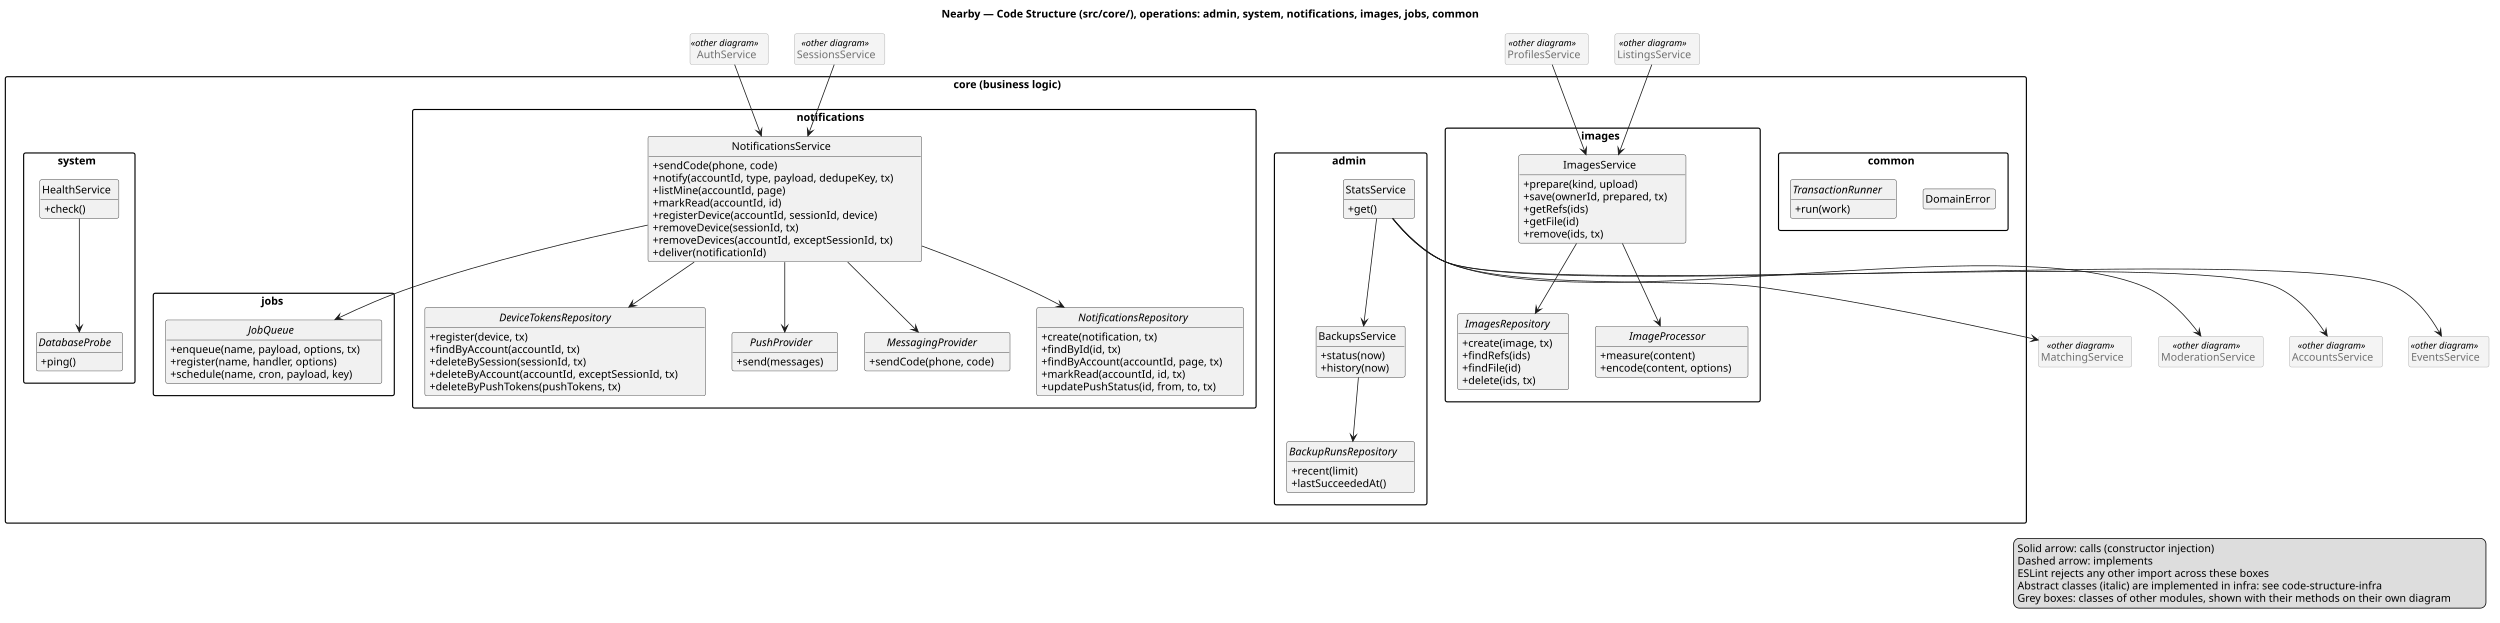
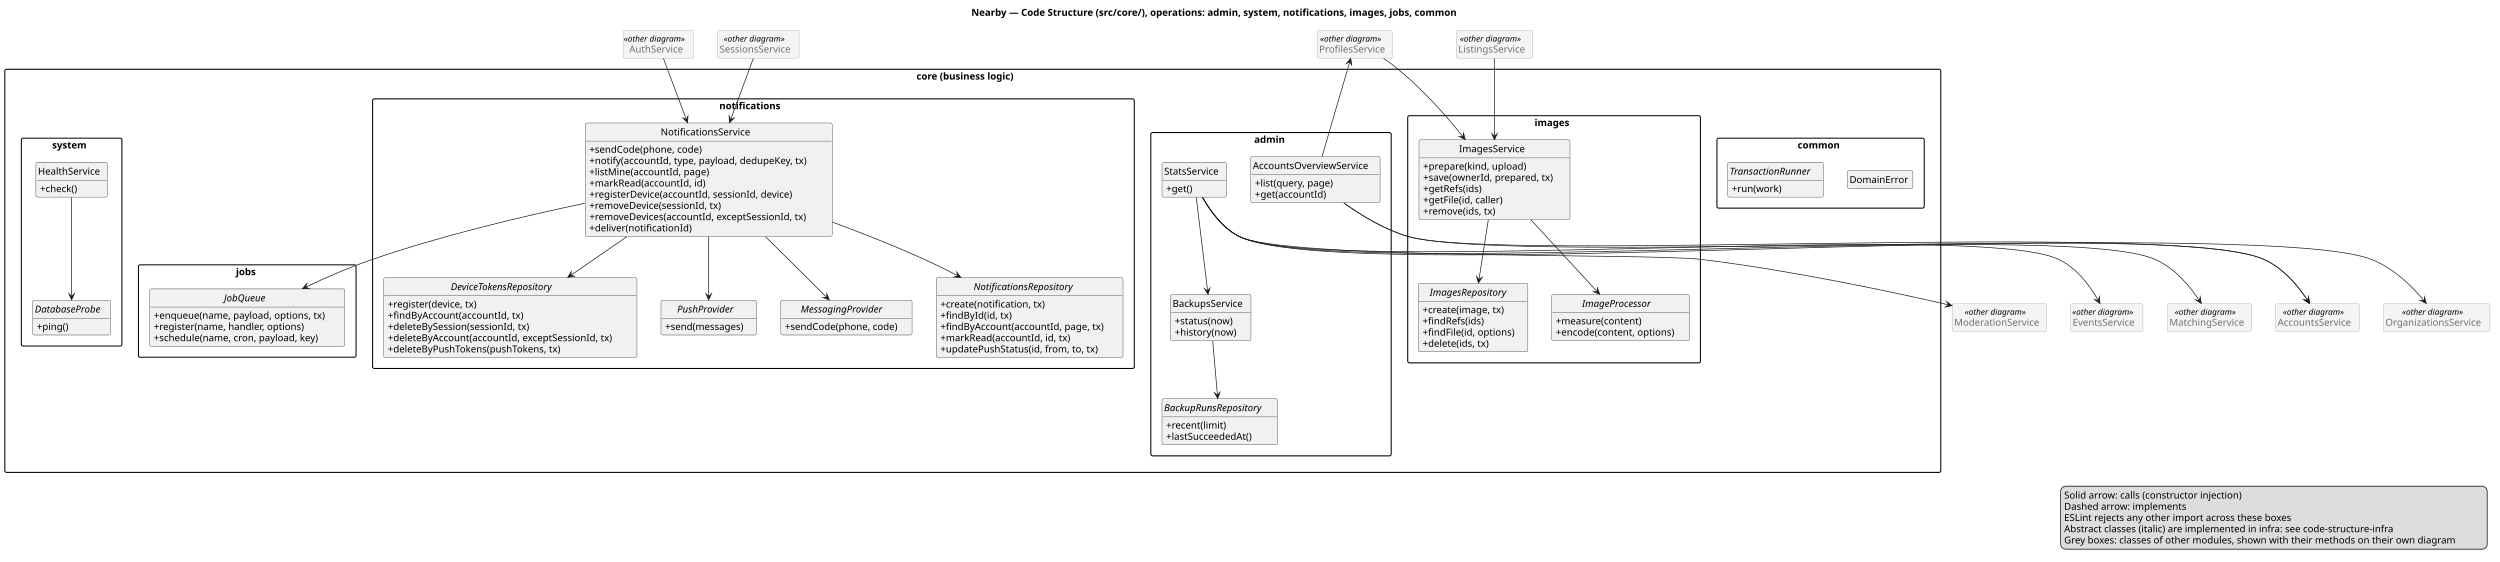
- <svg xmlns="http://www.w3.org/2000/svg" version="1.1" data-diagram-type="CLASS" style="width:3278px;height:816px;background:#FFFFFF;" width="3278px" height="816px" viewBox="0 0 3278 816" zoomAndPan="magnify" preserveAspectRatio="none" contentStyleType="text/css">
+ <svg xmlns="http://www.w3.org/2000/svg" version="1.1" data-diagram-type="CLASS" style="width:3630px;height:816px;background:#FFFFFF;" width="3630px" height="816px" viewBox="0 0 3630 816" zoomAndPan="magnify" preserveAspectRatio="none" contentStyleType="text/css">
  <defs />
  <g font-family="sans-serif" lengthAdjust="spacing">
    <g class="title" data-source-line="5">
-       <text x="1234.455" y="22.995" fill="#000" font-size="14" textLength="802.662" font-weight="700">Nearby — Code Structure (src/core/), operations: admin, system, notifications, images, jobs, common</text>
+       <text x="1410.366" y="22.995" fill="#000" font-size="14" textLength="802.662" font-weight="700">Nearby — Code Structure (src/core/), operations: admin, system, notifications, images, jobs, common</text>
    </g>
    <g class="cluster" data-qualified-name="CORE" id="ent0001" data-source-line="18">
-       <rect x="7" y="100.567" width="2650" height="585.34" fill="none" style="stroke:#000;stroke-width:1.5;" rx="2.5" ry="2.5" />
-       <text x="1250.177" y="115.562" fill="#000" font-size="14" textLength="163.646" font-weight="700">core (business logic)</text>
+       <rect x="7" y="100.567" width="2811" height="585.34" fill="none" style="stroke:#000;stroke-width:1.5;" rx="2.5" ry="2.5" />
+       <text x="1330.677" y="115.562" fill="#000" font-size="14" textLength="163.646" font-weight="700">core (business logic)</text>
    </g>
    <g class="cluster" data-qualified-name="CORE.admin" id="ent0002" data-source-line="19">
-       <rect x="1671" y="200.607" width="200" height="461.3" fill="none" style="stroke:#000;stroke-width:1.5;" rx="2.5" ry="2.5" />
-       <text x="1746.589" y="215.602" fill="#000" font-size="14" textLength="48.822" font-weight="700">admin</text>
-     </g>
-     <g class="cluster" data-qualified-name="CORE.system" id="ent0006" data-source-line="32">
+       <rect x="1671" y="192.457" width="349" height="469.45" fill="none" style="stroke:#000;stroke-width:1.5;" rx="2.5" ry="2.5" />
+       <text x="1821.089" y="207.452" fill="#000" font-size="14" textLength="48.822" font-weight="700">admin</text>
+     </g>
+     <g class="cluster" data-qualified-name="CORE.system" id="ent0007" data-source-line="36">
      <rect x="31" y="200.607" width="146" height="301.82" fill="none" style="stroke:#000;stroke-width:1.5;" rx="2.5" ry="2.5" />
      <text x="75.716" y="215.602" fill="#000" font-size="14" textLength="56.567" font-weight="700">system</text>
    </g>
-     <g class="cluster" data-qualified-name="CORE.notifications" id="ent0009" data-source-line="40">
+     <g class="cluster" data-qualified-name="CORE.notifications" id="ent0010" data-source-line="44">
      <rect x="541" y="143.567" width="1106" height="391.45" fill="none" style="stroke:#000;stroke-width:1.5;" rx="2.5" ry="2.5" />
      <text x="1044.439" y="158.562" fill="#000" font-size="14" textLength="99.121" font-weight="700">notifications</text>
    </g>
-     <g class="cluster" data-qualified-name="CORE.images" id="ent0015" data-source-line="72">
-       <rect x="1895" y="168.007" width="413" height="358.86" fill="none" style="stroke:#000;stroke-width:1.5;" rx="2.5" ry="2.5" />
-       <text x="2073.158" y="183.002" fill="#000" font-size="14" textLength="56.684" font-weight="700">images</text>
-     </g>
-     <g class="cluster" data-qualified-name="CORE.jobs" id="ent0019" data-source-line="91">
+     <g class="cluster" data-qualified-name="CORE.images" id="ent0016" data-source-line="76">
+       <rect x="2044" y="168.007" width="425" height="358.86" fill="none" style="stroke:#000;stroke-width:1.5;" rx="2.5" ry="2.5" />
+       <text x="2228.158" y="183.002" fill="#000" font-size="14" textLength="56.684" font-weight="700">images</text>
+     </g>
+     <g class="cluster" data-qualified-name="CORE.jobs" id="ent0020" data-source-line="95">
      <rect x="201" y="384.537" width="316" height="134.18" fill="none" style="stroke:#000;stroke-width:1.5;" rx="2.5" ry="2.5" />
      <text x="342.614" y="399.532" fill="#000" font-size="14" textLength="32.771" font-weight="700">jobs</text>
    </g>
-     <g class="cluster" data-qualified-name="CORE.common" id="ent0021" data-source-line="98">
-       <rect x="2332" y="200.607" width="301" height="101.59" fill="none" style="stroke:#000;stroke-width:1.5;" rx="2.5" ry="2.5" />
-       <text x="2449.161" y="215.602" fill="#000" font-size="14" textLength="66.678" font-weight="700">common</text>
+     <g class="cluster" data-qualified-name="CORE.common" id="ent0022" data-source-line="102">
+       <rect x="2493" y="200.607" width="301" height="101.59" fill="none" style="stroke:#000;stroke-width:1.5;" rx="2.5" ry="2.5" />
+       <text x="2610.161" y="215.602" fill="#000" font-size="14" textLength="66.678" font-weight="700">common</text>
    </g>
    <g class="entity" data-qualified-name="CORE.admin.StatsService" id="ent0003" data-source-line="20">
-       <rect x="1761.26" y="235.607" width="93.479" height="50.594" fill="#F1F1F1" style="stroke:#181818;stroke-width:0.5;" rx="2.5" ry="2.5" />
-       <text x="1764.26" y="253.602" fill="#000" font-size="14" textLength="87.479">StatsService</text>
-       <line x1="1762.26" y1="261.904" x2="1853.739" y2="261.904" style="stroke:#181818;stroke-width:0.5;" />
-       <text x="1767.26" y="278.899" fill="#000" font-size="14" textLength="45.644">+get()</text>
-     </g>
-     <g class="entity" data-qualified-name="CORE.admin.BackupsService" id="ent0004" data-source-line="23">
-       <rect x="1725.61" y="427.677" width="116.783" height="66.891" fill="#F1F1F1" style="stroke:#181818;stroke-width:0.5;" rx="2.5" ry="2.5" />
-       <text x="1728.61" y="445.672" fill="#000" font-size="14" textLength="110.783">BackupsService</text>
-       <line x1="1726.61" y1="453.974" x2="1841.393" y2="453.974" style="stroke:#181818;stroke-width:0.5;" />
-       <text x="1731.61" y="470.969" fill="#000" font-size="14" textLength="94.562">+status(now)</text>
-       <text x="1731.61" y="487.266" fill="#000" font-size="14" textLength="99.695">+history(now)</text>
-     </g>
-     <g class="entity" data-qualified-name="CORE.admin.BackupRunsRepository" id="ent0005" data-source-line="27">
+       <rect x="1687.26" y="235.607" width="93.479" height="50.594" fill="#F1F1F1" style="stroke:#181818;stroke-width:0.5;" rx="2.5" ry="2.5" />
+       <text x="1690.26" y="253.602" fill="#000" font-size="14" textLength="87.479">StatsService</text>
+       <line x1="1688.26" y1="261.904" x2="1779.739" y2="261.904" style="stroke:#181818;stroke-width:0.5;" />
+       <text x="1693.26" y="278.899" fill="#000" font-size="14" textLength="45.644">+get()</text>
+     </g>
+     <g class="entity" data-qualified-name="CORE.admin.AccountsOverviewService" id="ent0004" data-source-line="23">
+       <rect x="1816.14" y="227.457" width="187.72" height="66.891" fill="#F1F1F1" style="stroke:#181818;stroke-width:0.5;" rx="2.5" ry="2.5" />
+       <text x="1819.14" y="245.452" fill="#000" font-size="14" textLength="181.72">AccountsOverviewService</text>
+       <line x1="1817.14" y1="253.754" x2="2002.86" y2="253.754" style="stroke:#181818;stroke-width:0.5;" />
+       <text x="1822.14" y="270.749" fill="#000" font-size="14" textLength="127.497">+list(query, page)</text>
+       <text x="1822.14" y="287.046" fill="#000" font-size="14" textLength="114.434">+get(accountId)</text>
+     </g>
+     <g class="entity" data-qualified-name="CORE.admin.BackupsService" id="ent0005" data-source-line="27">
+       <rect x="1699.61" y="427.677" width="116.783" height="66.891" fill="#F1F1F1" style="stroke:#181818;stroke-width:0.5;" rx="2.5" ry="2.5" />
+       <text x="1702.61" y="445.672" fill="#000" font-size="14" textLength="110.783">BackupsService</text>
+       <line x1="1700.61" y1="453.974" x2="1815.393" y2="453.974" style="stroke:#181818;stroke-width:0.5;" />
+       <text x="1705.61" y="470.969" fill="#000" font-size="14" textLength="94.562">+status(now)</text>
+       <text x="1705.61" y="487.266" fill="#000" font-size="14" textLength="99.695">+history(now)</text>
+     </g>
+     <g class="entity" data-qualified-name="CORE.admin.BackupRunsRepository" id="ent0006" data-source-line="31">
      <rect x="1687.21" y="579.017" width="167.588" height="66.891" fill="#F1F1F1" style="stroke:#181818;stroke-width:0.5;" rx="2.5" ry="2.5" />
      <text x="1690.21" y="597.012" fill="#000" font-size="14" textLength="161.588" font-style="italic">BackupRunsRepository</text>
      <line x1="1688.21" y1="605.314" x2="1853.798" y2="605.314" style="stroke:#181818;stroke-width:0.5;" />
      <text x="1693.21" y="622.309" fill="#000" font-size="14" textLength="98.492">+recent(limit)</text>
      <text x="1693.21" y="638.606" fill="#000" font-size="14" textLength="139.74">+lastSucceededAt()</text>
    </g>
-     <g class="entity" data-qualified-name="CORE.system.HealthService" id="ent0007" data-source-line="33">
+     <g class="entity" data-qualified-name="CORE.system.HealthService" id="ent0008" data-source-line="37">
      <rect x="52.14" y="235.607" width="103.713" height="50.594" fill="#F1F1F1" style="stroke:#181818;stroke-width:0.5;" rx="2.5" ry="2.5" />
      <text x="55.14" y="253.602" fill="#000" font-size="14" textLength="97.713">HealthService</text>
      <line x1="53.14" y1="261.904" x2="154.853" y2="261.904" style="stroke:#181818;stroke-width:0.5;" />
      <text x="58.14" y="278.899" fill="#000" font-size="14" textLength="63.643">+check()</text>
    </g>
-     <g class="entity" data-qualified-name="CORE.system.DatabaseProbe" id="ent0008" data-source-line="36">
+     <g class="entity" data-qualified-name="CORE.system.DatabaseProbe" id="ent0009" data-source-line="40">
      <rect x="47.47" y="435.827" width="113.064" height="50.594" fill="#F1F1F1" style="stroke:#181818;stroke-width:0.5;" rx="2.5" ry="2.5" />
      <text x="50.47" y="453.822" fill="#000" font-size="14" textLength="107.064" font-style="italic">DatabaseProbe</text>
      <line x1="48.47" y1="462.124" x2="159.534" y2="462.124" style="stroke:#181818;stroke-width:0.5;" />
      <text x="53.47" y="479.119" fill="#000" font-size="14" textLength="53.19">+ping()</text>
    </g>
-     <g class="entity" data-qualified-name="CORE.notifications.NotificationsService" id="ent0010" data-source-line="41">
+     <g class="entity" data-qualified-name="CORE.notifications.NotificationsService" id="ent0011" data-source-line="45">
      <rect x="849.68" y="178.567" width="358.637" height="164.672" fill="#F1F1F1" style="stroke:#181818;stroke-width:0.5;" rx="2.5" ry="2.5" />
      <text x="959.316" y="196.562" fill="#000" font-size="14" textLength="139.364">NotificationsService</text>
      <line x1="850.68" y1="204.864" x2="1207.317" y2="204.864" style="stroke:#181818;stroke-width:0.5;" />
      <text x="855.68" y="221.859" fill="#000" font-size="14" textLength="178.637">+sendCode(phone, code)</text>
      <text x="855.68" y="238.156" fill="#000" font-size="14" textLength="346.637">+notify(accountId, type, payload, dedupeKey, tx)</text>
      <text x="855.68" y="254.453" fill="#000" font-size="14" textLength="189.328">+listMine(accountId, page)</text>
      <text x="855.68" y="270.749" fill="#000" font-size="14" textLength="185.008">+markRead(accountId, id)</text>
      <text x="855.68" y="287.046" fill="#000" font-size="14" textLength="322.246">+registerDevice(accountId, sessionId, device)</text>
      <text x="855.68" y="303.343" fill="#000" font-size="14" textLength="211.518">+removeDevice(sessionId, tx)</text>
      <text x="855.68" y="319.64" fill="#000" font-size="14" textLength="345.68">+removeDevices(accountId, exceptSessionId, tx)</text>
      <text x="855.68" y="335.937" fill="#000" font-size="14" textLength="162.333">+deliver(notificationId)</text>
    </g>
-     <g class="entity" data-qualified-name="CORE.notifications.MessagingProvider" id="ent0011" data-source-line="51">
+     <g class="entity" data-qualified-name="CORE.notifications.MessagingProvider" id="ent0012" data-source-line="55">
      <rect x="1133.68" y="435.827" width="190.637" height="50.594" fill="#F1F1F1" style="stroke:#181818;stroke-width:0.5;" rx="2.5" ry="2.5" />
      <text x="1162.703" y="453.822" fill="#000" font-size="14" textLength="132.59" font-style="italic">MessagingProvider</text>
      <line x1="1134.68" y1="462.124" x2="1323.317" y2="462.124" style="stroke:#181818;stroke-width:0.5;" />
      <text x="1139.68" y="479.119" fill="#000" font-size="14" textLength="178.637">+sendCode(phone, code)</text>
    </g>
-     <g class="entity" data-qualified-name="CORE.notifications.NotificationsRepository" id="ent0012" data-source-line="54">
+     <g class="entity" data-qualified-name="CORE.notifications.NotificationsRepository" id="ent0013" data-source-line="58">
      <rect x="1359.39" y="403.237" width="271.226" height="115.781" fill="#F1F1F1" style="stroke:#181818;stroke-width:0.5;" rx="2.5" ry="2.5" />
      <text x="1413.655" y="421.232" fill="#000" font-size="14" textLength="162.695" font-style="italic">NotificationsRepository</text>
      <line x1="1360.39" y1="429.534" x2="1629.616" y2="429.534" style="stroke:#181818;stroke-width:0.5;" />
      <text x="1365.39" y="446.529" fill="#000" font-size="14" textLength="168.807">+create(notification, tx)</text>
      <text x="1365.39" y="462.826" fill="#000" font-size="14" textLength="115.589">+findById(id, tx)</text>
      <text x="1365.39" y="479.123" fill="#000" font-size="14" textLength="259.226">+findByAccount(accountId, page, tx)</text>
      <text x="1365.39" y="495.419" fill="#000" font-size="14" textLength="207.683">+markRead(accountId, id, tx)</text>
      <text x="1365.39" y="511.716" fill="#000" font-size="14" textLength="250.271">+updatePushStatus(id, from, to, tx)</text>
    </g>
-     <g class="entity" data-qualified-name="CORE.notifications.DeviceTokensRepository" id="ent0013" data-source-line="61">
+     <g class="entity" data-qualified-name="CORE.notifications.DeviceTokensRepository" id="ent0014" data-source-line="65">
      <rect x="557.1" y="403.237" width="367.804" height="115.781" fill="#F1F1F1" style="stroke:#181818;stroke-width:0.5;" rx="2.5" ry="2.5" />
      <text x="654.524" y="421.232" fill="#000" font-size="14" textLength="172.956" font-style="italic">DeviceTokensRepository</text>
      <line x1="558.1" y1="429.534" x2="923.904" y2="429.534" style="stroke:#181818;stroke-width:0.5;" />
      <text x="563.1" y="446.529" fill="#000" font-size="14" textLength="145.612">+register(device, tx)</text>
      <text x="563.1" y="462.826" fill="#000" font-size="14" textLength="215.359">+findByAccount(accountId, tx)</text>
      <text x="563.1" y="479.123" fill="#000" font-size="14" textLength="225.579">+deleteBySession(sessionId, tx)</text>
      <text x="563.1" y="495.419" fill="#000" font-size="14" textLength="355.804">+deleteByAccount(accountId, exceptSessionId, tx)</text>
      <text x="563.1" y="511.716" fill="#000" font-size="14" textLength="274.743">+deleteByPushTokens(pushTokens, tx)</text>
    </g>
-     <g class="entity" data-qualified-name="CORE.notifications.PushProvider" id="ent0014" data-source-line="68">
+     <g class="entity" data-qualified-name="CORE.notifications.PushProvider" id="ent0015" data-source-line="72">
      <rect x="959.73" y="435.827" width="138.533" height="50.594" fill="#F1F1F1" style="stroke:#181818;stroke-width:0.5;" rx="2.5" ry="2.5" />
      <text x="983.158" y="453.822" fill="#000" font-size="14" textLength="91.677" font-style="italic">PushProvider</text>
      <line x1="960.73" y1="462.124" x2="1097.263" y2="462.124" style="stroke:#181818;stroke-width:0.5;" />
      <text x="965.73" y="479.119" fill="#000" font-size="14" textLength="126.533">+send(messages)</text>
    </g>
-     <g class="entity" data-qualified-name="CORE.images.ImagesService" id="ent0016" data-source-line="73">
-       <rect x="1991.37" y="203.007" width="219.252" height="115.781" fill="#F1F1F1" style="stroke:#181818;stroke-width:0.5;" rx="2.5" ry="2.5" />
-       <text x="2049.556" y="221.002" fill="#000" font-size="14" textLength="102.881">ImagesService</text>
-       <line x1="1992.37" y1="229.304" x2="2209.622" y2="229.304" style="stroke:#181818;stroke-width:0.5;" />
-       <text x="1997.37" y="246.299" fill="#000" font-size="14" textLength="164.083">+prepare(kind, upload)</text>
-       <text x="1997.37" y="262.596" fill="#000" font-size="14" textLength="207.252">+save(ownerId, prepared, tx)</text>
-       <text x="1997.37" y="278.893" fill="#000" font-size="14" textLength="96.277">+getRefs(ids)</text>
-       <text x="1997.37" y="295.189" fill="#000" font-size="14" textLength="82.865">+getFile(id)</text>
-       <text x="1997.37" y="311.486" fill="#000" font-size="14" textLength="118.87">+remove(ids, tx)</text>
-     </g>
-     <g class="entity" data-qualified-name="CORE.images.ImagesRepository" id="ent0017" data-source-line="80">
-       <rect x="1911.16" y="411.387" width="145.684" height="99.484" fill="#F1F1F1" style="stroke:#181818;stroke-width:0.5;" rx="2.5" ry="2.5" />
-       <text x="1920.896" y="429.382" fill="#000" font-size="14" textLength="126.212" font-style="italic">ImagesRepository</text>
-       <line x1="1912.16" y1="437.684" x2="2055.844" y2="437.684" style="stroke:#181818;stroke-width:0.5;" />
-       <text x="1917.16" y="454.679" fill="#000" font-size="14" textLength="133.684">+create(image, tx)</text>
-       <text x="1917.16" y="470.976" fill="#000" font-size="14" textLength="99.866">+findRefs(ids)</text>
-       <text x="1917.16" y="487.273" fill="#000" font-size="14" textLength="86.454">+findFile(id)</text>
-       <text x="1917.16" y="503.569" fill="#000" font-size="14" textLength="109.505">+delete(ids, tx)</text>
-     </g>
-     <g class="entity" data-qualified-name="CORE.images.ImageProcessor" id="ent0018" data-source-line="86">
-       <rect x="2092.02" y="427.677" width="199.968" height="66.891" fill="#F1F1F1" style="stroke:#181818;stroke-width:0.5;" rx="2.5" ry="2.5" />
-       <text x="2136.089" y="445.672" fill="#000" font-size="14" textLength="111.829" font-style="italic">ImageProcessor</text>
-       <line x1="2093.02" y1="453.974" x2="2290.988" y2="453.974" style="stroke:#181818;stroke-width:0.5;" />
-       <text x="2098.02" y="470.969" fill="#000" font-size="14" textLength="137.621">+measure(content)</text>
-       <text x="2098.02" y="487.266" fill="#000" font-size="14" textLength="187.968">+encode(content, options)</text>
-     </g>
-     <g class="entity" data-qualified-name="CORE.jobs.JobQueue" id="ent0020" data-source-line="92">
+     <g class="entity" data-qualified-name="CORE.images.ImagesService" id="ent0017" data-source-line="77">
+       <rect x="2060.37" y="203.007" width="219.252" height="115.781" fill="#F1F1F1" style="stroke:#181818;stroke-width:0.5;" rx="2.5" ry="2.5" />
+       <text x="2118.556" y="221.002" fill="#000" font-size="14" textLength="102.881">ImagesService</text>
+       <line x1="2061.37" y1="229.304" x2="2278.622" y2="229.304" style="stroke:#181818;stroke-width:0.5;" />
+       <text x="2066.37" y="246.299" fill="#000" font-size="14" textLength="164.083">+prepare(kind, upload)</text>
+       <text x="2066.37" y="262.596" fill="#000" font-size="14" textLength="207.252">+save(ownerId, prepared, tx)</text>
+       <text x="2066.37" y="278.893" fill="#000" font-size="14" textLength="96.277">+getRefs(ids)</text>
+       <text x="2066.37" y="295.189" fill="#000" font-size="14" textLength="130.19">+getFile(id, caller)</text>
+       <text x="2066.37" y="311.486" fill="#000" font-size="14" textLength="118.87">+remove(ids, tx)</text>
+     </g>
+     <g class="entity" data-qualified-name="CORE.images.ImagesRepository" id="ent0018" data-source-line="84">
+       <rect x="2059.54" y="411.387" width="158.918" height="99.484" fill="#F1F1F1" style="stroke:#181818;stroke-width:0.5;" rx="2.5" ry="2.5" />
+       <text x="2075.893" y="429.382" fill="#000" font-size="14" textLength="126.212" font-style="italic">ImagesRepository</text>
+       <line x1="2060.54" y1="437.684" x2="2217.458" y2="437.684" style="stroke:#181818;stroke-width:0.5;" />
+       <text x="2065.54" y="454.679" fill="#000" font-size="14" textLength="133.684">+create(image, tx)</text>
+       <text x="2065.54" y="470.976" fill="#000" font-size="14" textLength="99.866">+findRefs(ids)</text>
+       <text x="2065.54" y="487.273" fill="#000" font-size="14" textLength="146.918">+findFile(id, options)</text>
+       <text x="2065.54" y="503.569" fill="#000" font-size="14" textLength="109.505">+delete(ids, tx)</text>
+     </g>
+     <g class="entity" data-qualified-name="CORE.images.ImageProcessor" id="ent0019" data-source-line="90">
+       <rect x="2253.02" y="427.677" width="199.968" height="66.891" fill="#F1F1F1" style="stroke:#181818;stroke-width:0.5;" rx="2.5" ry="2.5" />
+       <text x="2297.089" y="445.672" fill="#000" font-size="14" textLength="111.829" font-style="italic">ImageProcessor</text>
+       <line x1="2254.02" y1="453.974" x2="2451.988" y2="453.974" style="stroke:#181818;stroke-width:0.5;" />
+       <text x="2259.02" y="470.969" fill="#000" font-size="14" textLength="137.621">+measure(content)</text>
+       <text x="2259.02" y="487.266" fill="#000" font-size="14" textLength="187.968">+encode(content, options)</text>
+     </g>
+     <g class="entity" data-qualified-name="CORE.jobs.JobQueue" id="ent0021" data-source-line="96">
      <rect x="217.29" y="419.537" width="283.414" height="83.188" fill="#F1F1F1" style="stroke:#181818;stroke-width:0.5;" rx="2.5" ry="2.5" />
      <text x="325.21" y="437.532" fill="#000" font-size="14" textLength="67.573" font-style="italic">JobQueue</text>
      <line x1="218.29" y1="445.834" x2="499.704" y2="445.834" style="stroke:#181818;stroke-width:0.5;" />
      <text x="223.29" y="462.829" fill="#000" font-size="14" textLength="271.414">+enqueue(name, payload, options, tx)</text>
      <text x="223.29" y="479.126" fill="#000" font-size="14" textLength="239.49">+register(name, handler, options)</text>
      <text x="223.29" y="495.423" fill="#000" font-size="14" textLength="263.368">+schedule(name, cron, payload, key)</text>
    </g>
-     <g class="entity" data-qualified-name="CORE.common.TransactionRunner" id="ent0022" data-source-line="99">
-       <rect x="2347.57" y="235.607" width="138.863" height="50.594" fill="#F1F1F1" style="stroke:#181818;stroke-width:0.5;" rx="2.5" ry="2.5" />
-       <text x="2350.57" y="253.602" fill="#000" font-size="14" textLength="132.863" font-style="italic">TransactionRunner</text>
-       <line x1="2348.57" y1="261.904" x2="2485.433" y2="261.904" style="stroke:#181818;stroke-width:0.5;" />
-       <text x="2353.57" y="278.899" fill="#000" font-size="14" textLength="80.035">+run(work)</text>
-     </g>
-     <g class="entity" data-qualified-name="CORE.common.DomainError" id="ent0023" data-source-line="102">
-       <rect x="2521.5" y="247.747" width="95.004" height="26.297" fill="#F1F1F1" style="stroke:#181818;stroke-width:0.5;" rx="2.5" ry="2.5" />
-       <text x="2524.5" y="265.742" fill="#000" font-size="14" textLength="89.004">DomainError</text>
-     </g>
-     <g class="entity" data-qualified-name="AccountsService" id="ent0024" data-source-line="107">
-       <rect x="3002.1" y="440.997" width="121.808" height="40.266" fill="#F4F4F4" style="stroke:#A0A0A0;stroke-width:0.5;" rx="2.5" ry="2.5" />
-       <text x="3012.757" y="457.136" fill="#000" font-size="12" textLength="100.494" font-style="italic">«other diagram»</text>
-       <text x="3005.1" y="472.961" fill="#707070" font-size="14" textLength="115.808">AccountsService</text>
-     </g>
-     <g class="entity" data-qualified-name="EventsService" id="ent0025" data-source-line="108">
-       <rect x="3158.43" y="440.997" width="105.142" height="40.266" fill="#F4F4F4" style="stroke:#A0A0A0;stroke-width:0.5;" rx="2.5" ry="2.5" />
-       <text x="3160.754" y="457.136" fill="#000" font-size="12" textLength="100.494" font-style="italic">«other diagram»</text>
-       <text x="3161.43" y="472.961" fill="#707070" font-size="14" textLength="99.142">EventsService</text>
-     </g>
-     <g class="entity" data-qualified-name="MatchingService" id="ent0026" data-source-line="109">
-       <rect x="2672.95" y="440.997" width="122.108" height="40.266" fill="#F4F4F4" style="stroke:#A0A0A0;stroke-width:0.5;" rx="2.5" ry="2.5" />
-       <text x="2683.757" y="457.136" fill="#000" font-size="12" textLength="100.494" font-style="italic">«other diagram»</text>
-       <text x="2675.95" y="472.961" fill="#707070" font-size="14" textLength="116.108">MatchingService</text>
-     </g>
-     <g class="entity" data-qualified-name="ModerationService" id="ent0027" data-source-line="110">
-       <rect x="2830.48" y="440.997" width="137.038" height="40.266" fill="#F4F4F4" style="stroke:#A0A0A0;stroke-width:0.5;" rx="2.5" ry="2.5" />
-       <text x="2848.752" y="457.136" fill="#000" font-size="12" textLength="100.494" font-style="italic">«other diagram»</text>
-       <text x="2833.48" y="472.961" fill="#707070" font-size="14" textLength="131.038">ModerationService</text>
-     </g>
-     <g class="entity" data-qualified-name="AuthService" id="ent0028" data-source-line="111">
+     <g class="entity" data-qualified-name="CORE.common.TransactionRunner" id="ent0023" data-source-line="103">
+       <rect x="2508.57" y="235.607" width="138.863" height="50.594" fill="#F1F1F1" style="stroke:#181818;stroke-width:0.5;" rx="2.5" ry="2.5" />
+       <text x="2511.57" y="253.602" fill="#000" font-size="14" textLength="132.863" font-style="italic">TransactionRunner</text>
+       <line x1="2509.57" y1="261.904" x2="2646.433" y2="261.904" style="stroke:#181818;stroke-width:0.5;" />
+       <text x="2514.57" y="278.899" fill="#000" font-size="14" textLength="80.035">+run(work)</text>
+     </g>
+     <g class="entity" data-qualified-name="CORE.common.DomainError" id="ent0024" data-source-line="106">
+       <rect x="2682.5" y="247.747" width="95.004" height="26.297" fill="#F1F1F1" style="stroke:#181818;stroke-width:0.5;" rx="2.5" ry="2.5" />
+       <text x="2685.5" y="265.742" fill="#000" font-size="14" textLength="89.004">DomainError</text>
+     </g>
+     <g class="entity" data-qualified-name="AccountsService" id="ent0025" data-source-line="111">
+       <rect x="3304.1" y="440.997" width="121.808" height="40.266" fill="#F4F4F4" style="stroke:#A0A0A0;stroke-width:0.5;" rx="2.5" ry="2.5" />
+       <text x="3314.757" y="457.136" fill="#000" font-size="12" textLength="100.494" font-style="italic">«other diagram»</text>
+       <text x="3307.1" y="472.961" fill="#707070" font-size="14" textLength="115.808">AccountsService</text>
+     </g>
+     <g class="entity" data-qualified-name="EventsService" id="ent0026" data-source-line="112">
+       <rect x="3006.43" y="440.997" width="105.142" height="40.266" fill="#F4F4F4" style="stroke:#A0A0A0;stroke-width:0.5;" rx="2.5" ry="2.5" />
+       <text x="3008.754" y="457.136" fill="#000" font-size="12" textLength="100.494" font-style="italic">«other diagram»</text>
+       <text x="3009.43" y="472.961" fill="#707070" font-size="14" textLength="99.142">EventsService</text>
+     </g>
+     <g class="entity" data-qualified-name="MatchingService" id="ent0027" data-source-line="113">
+       <rect x="3146.95" y="440.997" width="122.108" height="40.266" fill="#F4F4F4" style="stroke:#A0A0A0;stroke-width:0.5;" rx="2.5" ry="2.5" />
+       <text x="3157.757" y="457.136" fill="#000" font-size="12" textLength="100.494" font-style="italic">«other diagram»</text>
+       <text x="3149.95" y="472.961" fill="#707070" font-size="14" textLength="116.108">MatchingService</text>
+     </g>
+     <g class="entity" data-qualified-name="OrganizationsService" id="ent0028" data-source-line="114">
+       <rect x="3460.61" y="440.997" width="154.784" height="40.266" fill="#F4F4F4" style="stroke:#A0A0A0;stroke-width:0.5;" rx="2.5" ry="2.5" />
+       <text x="3487.755" y="457.136" fill="#000" font-size="12" textLength="100.494" font-style="italic">«other diagram»</text>
+       <text x="3463.61" y="472.961" fill="#707070" font-size="14" textLength="148.784">OrganizationsService</text>
+     </g>
+     <g class="entity" data-qualified-name="ModerationService" id="ent0029" data-source-line="115">
+       <rect x="2834.48" y="440.997" width="137.038" height="40.266" fill="#F4F4F4" style="stroke:#A0A0A0;stroke-width:0.5;" rx="2.5" ry="2.5" />
+       <text x="2852.752" y="457.136" fill="#000" font-size="12" textLength="100.494" font-style="italic">«other diagram»</text>
+       <text x="2837.48" y="472.961" fill="#707070" font-size="14" textLength="131.038">ModerationService</text>
+     </g>
+     <g class="entity" data-qualified-name="AuthService" id="ent0030" data-source-line="116">
      <rect x="904.75" y="44.297" width="102.494" height="40.266" fill="#F4F4F4" style="stroke:#A0A0A0;stroke-width:0.5;" rx="2.5" ry="2.5" />
      <text x="905.75" y="60.436" fill="#000" font-size="12" textLength="100.494" font-style="italic">«other diagram»</text>
      <text x="913.72" y="76.261" fill="#707070" font-size="14" textLength="84.554">AuthService</text>
    </g>
-     <g class="entity" data-qualified-name="SessionsService" id="ent0029" data-source-line="112">
+     <g class="entity" data-qualified-name="SessionsService" id="ent0031" data-source-line="117">
      <rect x="1041.77" y="44.297" width="118.451" height="40.266" fill="#F4F4F4" style="stroke:#A0A0A0;stroke-width:0.5;" rx="2.5" ry="2.5" />
      <text x="1050.749" y="60.436" fill="#000" font-size="12" textLength="100.494" font-style="italic">«other diagram»</text>
      <text x="1044.77" y="76.261" fill="#707070" font-size="14" textLength="112.451">SessionsService</text>
    </g>
-     <g class="entity" data-qualified-name="ProfilesService" id="ent0030" data-source-line="113">
-       <rect x="1973.44" y="44.297" width="109.12" height="40.266" fill="#F4F4F4" style="stroke:#A0A0A0;stroke-width:0.5;" rx="2.5" ry="2.5" />
-       <text x="1977.753" y="60.436" fill="#000" font-size="12" textLength="100.494" font-style="italic">«other diagram»</text>
-       <text x="1976.44" y="76.261" fill="#707070" font-size="14" textLength="103.12">ProfilesService</text>
-     </g>
-     <g class="entity" data-qualified-name="ListingsService" id="ent0031" data-source-line="114">
-       <rect x="2117.42" y="44.297" width="111.157" height="40.266" fill="#F4F4F4" style="stroke:#A0A0A0;stroke-width:0.5;" rx="2.5" ry="2.5" />
-       <text x="2122.752" y="60.436" fill="#000" font-size="12" textLength="100.494" font-style="italic">«other diagram»</text>
-       <text x="2120.42" y="76.261" fill="#707070" font-size="14" textLength="105.157">ListingsService</text>
-     </g>
-     <g class="link" data-entity-1="ent0028" data-entity-2="ent0010" id="lnk32" data-source-line="117" data-link-type="dependency">
-       <path d="M963.27,84.787 C971.49,106.697 983.663,139.136 996.593,173.576" style="stroke:#181818;stroke-width:1;" fill="none" id="AuthService-to-NotificationsService" codeLine="117" />
+     <g class="entity" data-qualified-name="ProfilesService" id="ent0032" data-source-line="118">
+       <rect x="1912.44" y="44.297" width="109.12" height="40.266" fill="#F4F4F4" style="stroke:#A0A0A0;stroke-width:0.5;" rx="2.5" ry="2.5" />
+       <text x="1916.753" y="60.436" fill="#000" font-size="12" textLength="100.494" font-style="italic">«other diagram»</text>
+       <text x="1915.44" y="76.261" fill="#707070" font-size="14" textLength="103.12">ProfilesService</text>
+     </g>
+     <g class="entity" data-qualified-name="ListingsService" id="ent0033" data-source-line="119">
+       <rect x="2114.42" y="44.297" width="111.157" height="40.266" fill="#F4F4F4" style="stroke:#A0A0A0;stroke-width:0.5;" rx="2.5" ry="2.5" />
+       <text x="2119.752" y="60.436" fill="#000" font-size="12" textLength="100.494" font-style="italic">«other diagram»</text>
+       <text x="2117.42" y="76.261" fill="#707070" font-size="14" textLength="105.157">ListingsService</text>
+     </g>
+     <g class="link" data-entity-1="ent0030" data-entity-2="ent0011" id="lnk34" data-source-line="122" data-link-type="dependency">
+       <path d="M963.27,84.787 C971.49,106.697 983.663,139.136 996.593,173.576" style="stroke:#181818;stroke-width:1;" fill="none" id="AuthService-to-NotificationsService" codeLine="122" />
      <polygon points="998.35,178.257,998.931,168.425,996.593,173.576,991.442,171.237,998.35,178.257" fill="#181818" style="stroke:#181818;stroke-width:1;stroke-linejoin:miter;stroke-miterlimit:10;" />
    </g>
-     <g class="link" data-entity-1="ent0029" data-entity-2="ent0010" id="lnk33" data-source-line="118" data-link-type="dependency">
-       <path d="M1093.83,84.787 C1085.72,106.697 1073.716,139.128 1060.966,173.568" style="stroke:#181818;stroke-width:1;" fill="none" id="SessionsService-to-NotificationsService" codeLine="118" />
+     <g class="link" data-entity-1="ent0031" data-entity-2="ent0011" id="lnk35" data-source-line="123" data-link-type="dependency">
+       <path d="M1093.83,84.787 C1085.72,106.697 1073.716,139.128 1060.966,173.568" style="stroke:#181818;stroke-width:1;" fill="none" id="SessionsService-to-NotificationsService" codeLine="123" />
      <polygon points="1059.23,178.257,1066.106,171.205,1060.966,173.568,1058.603,168.428,1059.23,178.257" fill="#181818" style="stroke:#181818;stroke-width:1;stroke-linejoin:miter;stroke-miterlimit:10;" />
    </g>
-     <g class="link" data-entity-1="ent0003" data-entity-2="ent0024" id="lnk34" data-source-line="119" data-link-type="dependency">
-       <path d="M1825.96,286.497 C1841.72,305.867 1866.52,331.487 1895,343.237 C2007.02,389.427 2874.63,326.547 2985,376.537 C3014.65,389.967 3035.587,416.3 3048.777,436.51" style="stroke:#181818;stroke-width:1;" fill="none" id="StatsService-to-AccountsService" codeLine="119" />
-       <polygon points="3051.51,440.697,3049.941,430.974,3048.777,436.51,3043.241,435.346,3051.51,440.697" fill="#181818" style="stroke:#181818;stroke-width:1;stroke-linejoin:miter;stroke-miterlimit:10;" />
-     </g>
-     <g class="link" data-entity-1="ent0003" data-entity-2="ent0025" id="lnk35" data-source-line="120" data-link-type="dependency">
-       <path d="M1825.95,286.517 C1841.7,305.907 1866.5,331.547 1895,343.237 C2023.13,395.787 3016.31,316.267 3141,376.537 C3168.95,390.037 3187.362,416.193 3198.752,436.373" style="stroke:#181818;stroke-width:1;" fill="none" id="StatsService-to-EventsService" codeLine="120" />
-       <polygon points="3201.21,440.727,3200.27,430.923,3198.752,436.373,3193.303,434.855,3201.21,440.727" fill="#181818" style="stroke:#181818;stroke-width:1;stroke-linejoin:miter;stroke-miterlimit:10;" />
-     </g>
-     <g class="link" data-entity-1="ent0003" data-entity-2="ent0026" id="lnk36" data-source-line="121" data-link-type="dependency">
-       <path d="M1826.44,286.507 C1842.31,305.617 1867.01,330.867 1895,343.237 C1979.22,380.457 2216.79,363.947 2308,376.537 C2438.84,394.587 2585.304,425.991 2667.764,444.701" style="stroke:#181818;stroke-width:1;" fill="none" id="StatsService-to-MatchingService" codeLine="121" />
-       <polygon points="2672.64,445.807,2664.748,439.915,2667.764,444.701,2662.978,447.716,2672.64,445.807" fill="#181818" style="stroke:#181818;stroke-width:1;stroke-linejoin:miter;stroke-miterlimit:10;" />
-     </g>
-     <g class="link" data-entity-1="ent0003" data-entity-2="ent0027" id="lnk37" data-source-line="122" data-link-type="dependency">
-       <path d="M1825.98,286.447 C1841.75,305.797 1866.55,331.407 1895,343.237 C2083.49,421.597 2625.28,296.337 2813,376.537 C2844.4,389.947 2867.885,416.458 2882.855,436.678" style="stroke:#181818;stroke-width:1;" fill="none" id="StatsService-to-ModerationService" codeLine="122" />
-       <polygon points="2885.83,440.697,2883.69,431.083,2882.855,436.678,2877.26,435.844,2885.83,440.697" fill="#181818" style="stroke:#181818;stroke-width:1;stroke-linejoin:miter;stroke-miterlimit:10;" />
-     </g>
-     <g class="link" data-entity-1="ent0003" data-entity-2="ent0004" id="lnk38" data-source-line="123" data-link-type="dependency">
-       <path d="M1805.01,286.607 C1800.7,322.207 1793.33,383.013 1788.55,422.563" style="stroke:#181818;stroke-width:1;" fill="none" id="StatsService-to-BackupsService" codeLine="123" />
-       <polygon points="1787.95,427.527,1793.001,419.072,1788.55,422.563,1785.059,418.112,1787.95,427.527" fill="#181818" style="stroke:#181818;stroke-width:1;stroke-linejoin:miter;stroke-miterlimit:10;" />
-     </g>
-     <g class="link" data-entity-1="ent0004" data-entity-2="ent0005" id="lnk39" data-source-line="124" data-link-type="dependency">
-       <path d="M1781.15,494.897 C1778.98,519.797 1776.442,548.906 1774.282,573.786" style="stroke:#181818;stroke-width:1;" fill="none" id="BackupsService-to-BackupRunsRepository" codeLine="124" />
-       <polygon points="1773.85,578.767,1778.613,570.147,1774.282,573.786,1770.643,569.455,1773.85,578.767" fill="#181818" style="stroke:#181818;stroke-width:1;stroke-linejoin:miter;stroke-miterlimit:10;" />
-     </g>
-     <g class="link" data-entity-1="ent0007" data-entity-2="ent0008" id="lnk40" data-source-line="125" data-link-type="dependency">
-       <path d="M104,286.607 C104,324.697 104,392.337 104,430.417" style="stroke:#181818;stroke-width:1;" fill="none" id="HealthService-to-DatabaseProbe" codeLine="125" />
+     <g class="link" data-entity-1="ent0003" data-entity-2="ent0025" id="lnk36" data-source-line="124" data-link-type="dependency">
+       <path d="M1745.92,286.387 C1756.8,305.697 1774.86,331.287 1799,343.237 C1947.22,416.577 3136.08,308.917 3287,376.537 C3316.71,389.837 3337.634,416.215 3350.804,436.465" style="stroke:#181818;stroke-width:1;" fill="none" id="StatsService-to-AccountsService" codeLine="124" />
+       <polygon points="3353.53,440.657,3351.976,430.931,3350.804,436.465,3345.27,435.293,3353.53,440.657" fill="#181818" style="stroke:#181818;stroke-width:1;stroke-linejoin:miter;stroke-miterlimit:10;" />
+     </g>
+     <g class="link" data-entity-1="ent0003" data-entity-2="ent0026" id="lnk37" data-source-line="125" data-link-type="dependency">
+       <path d="M1745.94,286.357 C1756.83,305.637 1774.89,331.227 1799,343.237 C1917.39,402.227 2869.94,318.897 2989,376.537 C3016.94,390.057 3035.352,416.203 3046.742,436.383" style="stroke:#181818;stroke-width:1;" fill="none" id="StatsService-to-EventsService" codeLine="125" />
+       <polygon points="3049.2,440.737,3048.26,430.933,3046.742,436.383,3041.293,434.865,3049.2,440.737" fill="#181818" style="stroke:#181818;stroke-width:1;stroke-linejoin:miter;stroke-miterlimit:10;" />
+     </g>
+     <g class="link" data-entity-1="ent0003" data-entity-2="ent0027" id="lnk38" data-source-line="126" data-link-type="dependency">
+       <path d="M1745.93,286.377 C1756.81,305.667 1774.88,331.257 1799,343.237 C1931.41,408.967 2993.98,316.347 3129,376.537 C3158.91,389.867 3180.161,416.257 3193.551,436.497" style="stroke:#181818;stroke-width:1;" fill="none" id="StatsService-to-MatchingService" codeLine="126" />
+       <polygon points="3196.31,440.667,3194.68,430.954,3193.551,436.497,3188.008,435.368,3196.31,440.667" fill="#181818" style="stroke:#181818;stroke-width:1;stroke-linejoin:miter;stroke-miterlimit:10;" />
+     </g>
+     <g class="link" data-entity-1="ent0003" data-entity-2="ent0029" id="lnk39" data-source-line="127" data-link-type="dependency">
+       <path d="M1746.23,286.607 C1757.18,305.767 1775.19,331.047 1799,343.237 C1865.35,377.197 2395,367.607 2469,376.537 C2599.27,392.237 2744.277,423.139 2829.447,442.679" style="stroke:#181818;stroke-width:1;" fill="none" id="StatsService-to-ModerationService" codeLine="127" />
+       <polygon points="2834.32,443.797,2826.442,437.886,2829.447,442.679,2824.653,445.683,2834.32,443.797" fill="#181818" style="stroke:#181818;stroke-width:1;stroke-linejoin:miter;stroke-miterlimit:10;" />
+     </g>
+     <g class="link" data-entity-1="ent0003" data-entity-2="ent0005" id="lnk40" data-source-line="128" data-link-type="dependency">
+       <path d="M1736.99,286.607 C1741.3,322.207 1748.67,383.013 1753.45,422.563" style="stroke:#181818;stroke-width:1;" fill="none" id="StatsService-to-BackupsService" codeLine="128" />
+       <polygon points="1754.05,427.527,1756.941,418.112,1753.45,422.563,1748.999,419.072,1754.05,427.527" fill="#181818" style="stroke:#181818;stroke-width:1;stroke-linejoin:miter;stroke-miterlimit:10;" />
+     </g>
+     <g class="link" data-entity-1="ent0004" data-entity-2="ent0025" id="lnk41" data-source-line="129" data-link-type="dependency">
+       <path d="M1951.35,294.777 C1976.56,312.747 2010.32,333.327 2044,343.237 C2176.54,382.237 3161.04,319.767 3287,376.537 C3316.68,389.907 3337.611,416.258 3350.791,436.488" style="stroke:#181818;stroke-width:1;" fill="none" id="AccountsOverviewService-to-AccountsService" codeLine="129" />
+       <polygon points="3353.52,440.677,3351.959,430.953,3350.791,436.488,3345.256,435.32,3353.52,440.677" fill="#181818" style="stroke:#181818;stroke-width:1;stroke-linejoin:miter;stroke-miterlimit:10;" />
+     </g>
+     <g class="link" data-entity-1="ent0004" data-entity-2="ent0032" id="lnk42" data-source-line="130" data-link-type="dependency">
+       <path d="M1919.61,227.097 C1931.57,186.317 1950.173,122.825 1959.923,89.585" style="stroke:#181818;stroke-width:1;" fill="none" id="AccountsOverviewService-to-ProfilesService" codeLine="130" />
+       <polygon points="1961.33,84.787,1954.959,92.297,1959.923,89.585,1962.635,94.549,1961.33,84.787" fill="#181818" style="stroke:#181818;stroke-width:1;stroke-linejoin:miter;stroke-miterlimit:10;" />
+     </g>
+     <g class="link" data-entity-1="ent0004" data-entity-2="ent0028" id="lnk43" data-source-line="131" data-link-type="dependency">
+       <path d="M1951.34,294.807 C1976.54,312.797 2010.31,333.377 2044,343.237 C2193.23,386.907 3298.19,319.917 3443,376.537 C3476.56,389.647 3502.912,416.423 3519.812,436.733" style="stroke:#181818;stroke-width:1;" fill="none" id="AccountsOverviewService-to-OrganizationsService" codeLine="131" />
+       <polygon points="3523.01,440.577,3520.328,431.1,3519.812,436.733,3514.179,436.217,3523.01,440.577" fill="#181818" style="stroke:#181818;stroke-width:1;stroke-linejoin:miter;stroke-miterlimit:10;" />
+     </g>
+     <g class="link" data-entity-1="ent0005" data-entity-2="ent0006" id="lnk44" data-source-line="132" data-link-type="dependency">
+       <path d="M1760.85,494.897 C1763.02,519.797 1765.558,548.906 1767.718,573.786" style="stroke:#181818;stroke-width:1;" fill="none" id="BackupsService-to-BackupRunsRepository" codeLine="132" />
+       <polygon points="1768.15,578.767,1771.357,569.455,1767.718,573.786,1763.387,570.147,1768.15,578.767" fill="#181818" style="stroke:#181818;stroke-width:1;stroke-linejoin:miter;stroke-miterlimit:10;" />
+     </g>
+     <g class="link" data-entity-1="ent0008" data-entity-2="ent0009" id="lnk45" data-source-line="133" data-link-type="dependency">
+       <path d="M104,286.607 C104,324.697 104,392.337 104,430.417" style="stroke:#181818;stroke-width:1;" fill="none" id="HealthService-to-DatabaseProbe" codeLine="133" />
      <polygon points="104,435.417,108,426.417,104,430.417,100,426.417,104,435.417" fill="#181818" style="stroke:#181818;stroke-width:1;stroke-linejoin:miter;stroke-miterlimit:10;" />
    </g>
-     <g class="link" data-entity-1="ent0010" data-entity-2="ent0011" id="lnk41" data-source-line="126" data-link-type="dependency">
-       <path d="M1111.5,343.667 C1144.86,376.727 1177.349,408.927 1200.589,431.967" style="stroke:#181818;stroke-width:1;" fill="none" id="NotificationsService-to-MessagingProvider" codeLine="126" />
+     <g class="link" data-entity-1="ent0011" data-entity-2="ent0012" id="lnk46" data-source-line="134" data-link-type="dependency">
+       <path d="M1111.5,343.667 C1144.86,376.727 1177.349,408.927 1200.589,431.967" style="stroke:#181818;stroke-width:1;" fill="none" id="NotificationsService-to-MessagingProvider" codeLine="134" />
      <polygon points="1204.14,435.487,1200.565,426.31,1200.589,431.967,1194.932,431.991,1204.14,435.487" fill="#181818" style="stroke:#181818;stroke-width:1;stroke-linejoin:miter;stroke-miterlimit:10;" />
    </g>
-     <g class="link" data-entity-1="ent0010" data-entity-2="ent0012" id="lnk42" data-source-line="127" data-link-type="dependency">
-       <path d="M1208.79,322.537 C1252.87,338.827 1299.57,357.297 1342,376.537 C1359.51,384.467 1373.319,391.271 1390.849,400.531" style="stroke:#181818;stroke-width:1;" fill="none" id="NotificationsService-to-NotificationsRepository" codeLine="127" />
+     <g class="link" data-entity-1="ent0011" data-entity-2="ent0013" id="lnk47" data-source-line="135" data-link-type="dependency">
+       <path d="M1208.79,322.537 C1252.87,338.827 1299.57,357.297 1342,376.537 C1359.51,384.467 1373.319,391.271 1390.849,400.531" style="stroke:#181818;stroke-width:1;" fill="none" id="NotificationsService-to-NotificationsRepository" codeLine="135" />
      <polygon points="1395.27,402.867,1389.18,395.126,1390.849,400.531,1385.444,402.2,1395.27,402.867" fill="#181818" style="stroke:#181818;stroke-width:1;stroke-linejoin:miter;stroke-miterlimit:10;" />
    </g>
-     <g class="link" data-entity-1="ent0010" data-entity-2="ent0013" id="lnk43" data-source-line="128" data-link-type="dependency">
-       <path d="M910.2,343.667 C881.38,363.507 855.289,381.462 828.499,399.902" style="stroke:#181818;stroke-width:1;" fill="none" id="NotificationsService-to-DeviceTokensRepository" codeLine="128" />
+     <g class="link" data-entity-1="ent0011" data-entity-2="ent0014" id="lnk48" data-source-line="136" data-link-type="dependency">
+       <path d="M910.2,343.667 C881.38,363.507 855.289,381.462 828.499,399.902" style="stroke:#181818;stroke-width:1;" fill="none" id="NotificationsService-to-DeviceTokensRepository" codeLine="136" />
      <polygon points="824.38,402.737,834.061,400.929,828.499,399.902,829.526,394.339,824.38,402.737" fill="#181818" style="stroke:#181818;stroke-width:1;stroke-linejoin:miter;stroke-miterlimit:10;" />
    </g>
-     <g class="link" data-entity-1="ent0010" data-entity-2="ent0014" id="lnk44" data-source-line="129" data-link-type="dependency">
-       <path d="M1029,343.667 C1029,376.727 1029,407.447 1029,430.487" style="stroke:#181818;stroke-width:1;" fill="none" id="NotificationsService-to-PushProvider" codeLine="129" />
+     <g class="link" data-entity-1="ent0011" data-entity-2="ent0015" id="lnk49" data-source-line="137" data-link-type="dependency">
+       <path d="M1029,343.667 C1029,376.727 1029,407.447 1029,430.487" style="stroke:#181818;stroke-width:1;" fill="none" id="NotificationsService-to-PushProvider" codeLine="137" />
      <polygon points="1029,435.487,1033,426.487,1029,430.487,1025,426.487,1029,435.487" fill="#181818" style="stroke:#181818;stroke-width:1;stroke-linejoin:miter;stroke-miterlimit:10;" />
    </g>
-     <g class="link" data-entity-1="ent0010" data-entity-2="ent0020" id="lnk45" data-source-line="130" data-link-type="dependency">
-       <path d="M849.25,295.147 C756.01,314.637 641.01,342.207 541,376.537 C506.8,388.267 474.865,402.119 443.635,416.979" style="stroke:#181818;stroke-width:1;" fill="none" id="NotificationsService-to-JobQueue" codeLine="130" />
+     <g class="link" data-entity-1="ent0011" data-entity-2="ent0021" id="lnk50" data-source-line="138" data-link-type="dependency">
+       <path d="M849.25,295.147 C756.01,314.637 641.01,342.207 541,376.537 C506.8,388.267 474.865,402.119 443.635,416.979" style="stroke:#181818;stroke-width:1;" fill="none" id="NotificationsService-to-JobQueue" codeLine="138" />
      <polygon points="439.12,419.127,448.966,418.872,443.635,416.979,445.528,411.648,439.12,419.127" fill="#181818" style="stroke:#181818;stroke-width:1;stroke-linejoin:miter;stroke-miterlimit:10;" />
    </g>
-     <g class="link" data-entity-1="ent0030" data-entity-2="ent0016" id="lnk46" data-source-line="131" data-link-type="dependency">
-       <path d="M2035.27,84.787 C2045.51,112.077 2062.852,158.286 2077.842,198.206" style="stroke:#181818;stroke-width:1;" fill="none" id="ProfilesService-to-ImagesService" codeLine="131" />
-       <polygon points="2079.6,202.887,2080.181,193.055,2077.842,198.206,2072.691,195.867,2079.6,202.887" fill="#181818" style="stroke:#181818;stroke-width:1;stroke-linejoin:miter;stroke-miterlimit:10;" />
-     </g>
-     <g class="link" data-entity-1="ent0031" data-entity-2="ent0016" id="lnk47" data-source-line="132" data-link-type="dependency">
-       <path d="M2165.83,84.787 C2155.73,112.077 2138.626,158.278 2123.846,198.198" style="stroke:#181818;stroke-width:1;" fill="none" id="ListingsService-to-ImagesService" codeLine="132" />
-       <polygon points="2122.11,202.887,2128.986,195.836,2123.846,198.198,2121.484,193.058,2122.11,202.887" fill="#181818" style="stroke:#181818;stroke-width:1;stroke-linejoin:miter;stroke-miterlimit:10;" />
-     </g>
-     <g class="link" data-entity-1="ent0016" data-entity-2="ent0017" id="lnk48" data-source-line="133" data-link-type="dependency">
-       <path d="M2067.16,319.237 C2050.02,348.277 2031.962,378.871 2015.552,406.671" style="stroke:#181818;stroke-width:1;" fill="none" id="ImagesService-to-ImagesRepository" codeLine="133" />
-       <polygon points="2013.01,410.977,2021.03,405.26,2015.552,406.671,2014.14,401.193,2013.01,410.977" fill="#181818" style="stroke:#181818;stroke-width:1;stroke-linejoin:miter;stroke-miterlimit:10;" />
-     </g>
-     <g class="link" data-entity-1="ent0016" data-entity-2="ent0018" id="lnk49" data-source-line="134" data-link-type="dependency">
-       <path d="M2127.32,319.237 C2143.44,354.337 2161.394,393.453 2174.864,422.793" style="stroke:#181818;stroke-width:1;" fill="none" id="ImagesService-to-ImageProcessor" codeLine="134" />
-       <polygon points="2176.95,427.337,2176.83,417.489,2174.864,422.793,2169.56,420.827,2176.95,427.337" fill="#181818" style="stroke:#181818;stroke-width:1;stroke-linejoin:miter;stroke-miterlimit:10;" />
-     </g>
-     <g class="legend" data-source-line="136">
-       <rect x="2640.291" y="705.907" width="619.28" height="91.484" fill="#DDD" style="stroke:#000;stroke-width:1;" rx="7.5" ry="7.5" />
-       <text x="2645.291" y="723.902" fill="#000" font-size="14" textLength="278.852">Solid arrow: calls (constructor injection)</text>
-       <text x="2645.291" y="740.199" fill="#000" font-size="14" textLength="189.574">Dashed arrow: implements</text>
-       <text x="2645.291" y="756.496" fill="#000" font-size="14" textLength="357.26">ESLint rejects any other import across these boxes</text>
-       <text x="2645.291" y="772.793" fill="#000" font-size="14" textLength="519.128">Abstract classes (italic) are implemented in infra: see code-structure-infra</text>
-       <text x="2645.291" y="789.089" fill="#000" font-size="14" textLength="609.28">Grey boxes: classes of other modules, shown with their methods on their own diagram</text>
+     <g class="link" data-entity-1="ent0032" data-entity-2="ent0017" id="lnk51" data-source-line="139" data-link-type="dependency">
+       <path d="M2008.98,85.057 C2012.82,87.407 2016.56,89.917 2020,92.567 C2060.95,124.117 2096.568,163.931 2124.418,198.771" style="stroke:#181818;stroke-width:1;" fill="none" id="ProfilesService-to-ImagesService" codeLine="139" />
+       <polygon points="2127.54,202.677,2125.045,193.149,2124.418,198.771,2118.796,198.144,2127.54,202.677" fill="#181818" style="stroke:#181818;stroke-width:1;stroke-linejoin:miter;stroke-miterlimit:10;" />
+     </g>
+     <g class="link" data-entity-1="ent0033" data-entity-2="ent0017" id="lnk52" data-source-line="140" data-link-type="dependency">
+       <path d="M2170,84.787 C2170,112.077 2170,157.967 2170,197.887" style="stroke:#181818;stroke-width:1;" fill="none" id="ListingsService-to-ImagesService" codeLine="140" />
+       <polygon points="2170,202.887,2174,193.887,2170,197.887,2166,193.887,2170,202.887" fill="#181818" style="stroke:#181818;stroke-width:1;stroke-linejoin:miter;stroke-miterlimit:10;" />
+     </g>
+     <g class="link" data-entity-1="ent0017" data-entity-2="ent0018" id="lnk53" data-source-line="141" data-link-type="dependency">
+       <path d="M2161.03,319.237 C2156.49,348.277 2151.801,378.237 2147.461,406.037" style="stroke:#181818;stroke-width:1;" fill="none" id="ImagesService-to-ImagesRepository" codeLine="141" />
+       <polygon points="2146.69,410.977,2152.03,402.702,2147.461,406.037,2144.126,401.468,2146.69,410.977" fill="#181818" style="stroke:#181818;stroke-width:1;stroke-linejoin:miter;stroke-miterlimit:10;" />
+     </g>
+     <g class="link" data-entity-1="ent0017" data-entity-2="ent0019" id="lnk54" data-source-line="142" data-link-type="dependency">
+       <path d="M2222.93,319.237 C2255.34,354.337 2292.259,394.323 2319.339,423.663" style="stroke:#181818;stroke-width:1;" fill="none" id="ImagesService-to-ImageProcessor" codeLine="142" />
+       <polygon points="2322.73,427.337,2319.565,418.01,2319.339,423.663,2313.686,423.436,2322.73,427.337" fill="#181818" style="stroke:#181818;stroke-width:1;stroke-linejoin:miter;stroke-miterlimit:10;" />
+     </g>
+     <g class="legend" data-source-line="144">
+       <rect x="2992.114" y="705.907" width="619.28" height="91.484" fill="#DDD" style="stroke:#000;stroke-width:1;" rx="7.5" ry="7.5" />
+       <text x="2997.114" y="723.902" fill="#000" font-size="14" textLength="278.852">Solid arrow: calls (constructor injection)</text>
+       <text x="2997.114" y="740.199" fill="#000" font-size="14" textLength="189.574">Dashed arrow: implements</text>
+       <text x="2997.114" y="756.496" fill="#000" font-size="14" textLength="357.26">ESLint rejects any other import across these boxes</text>
+       <text x="2997.114" y="772.793" fill="#000" font-size="14" textLength="519.128">Abstract classes (italic) are implemented in infra: see code-structure-infra</text>
+       <text x="2997.114" y="789.089" fill="#000" font-size="14" textLength="609.28">Grey boxes: classes of other modules, shown with their methods on their own diagram</text>
    </g>
  </g>
</svg>
